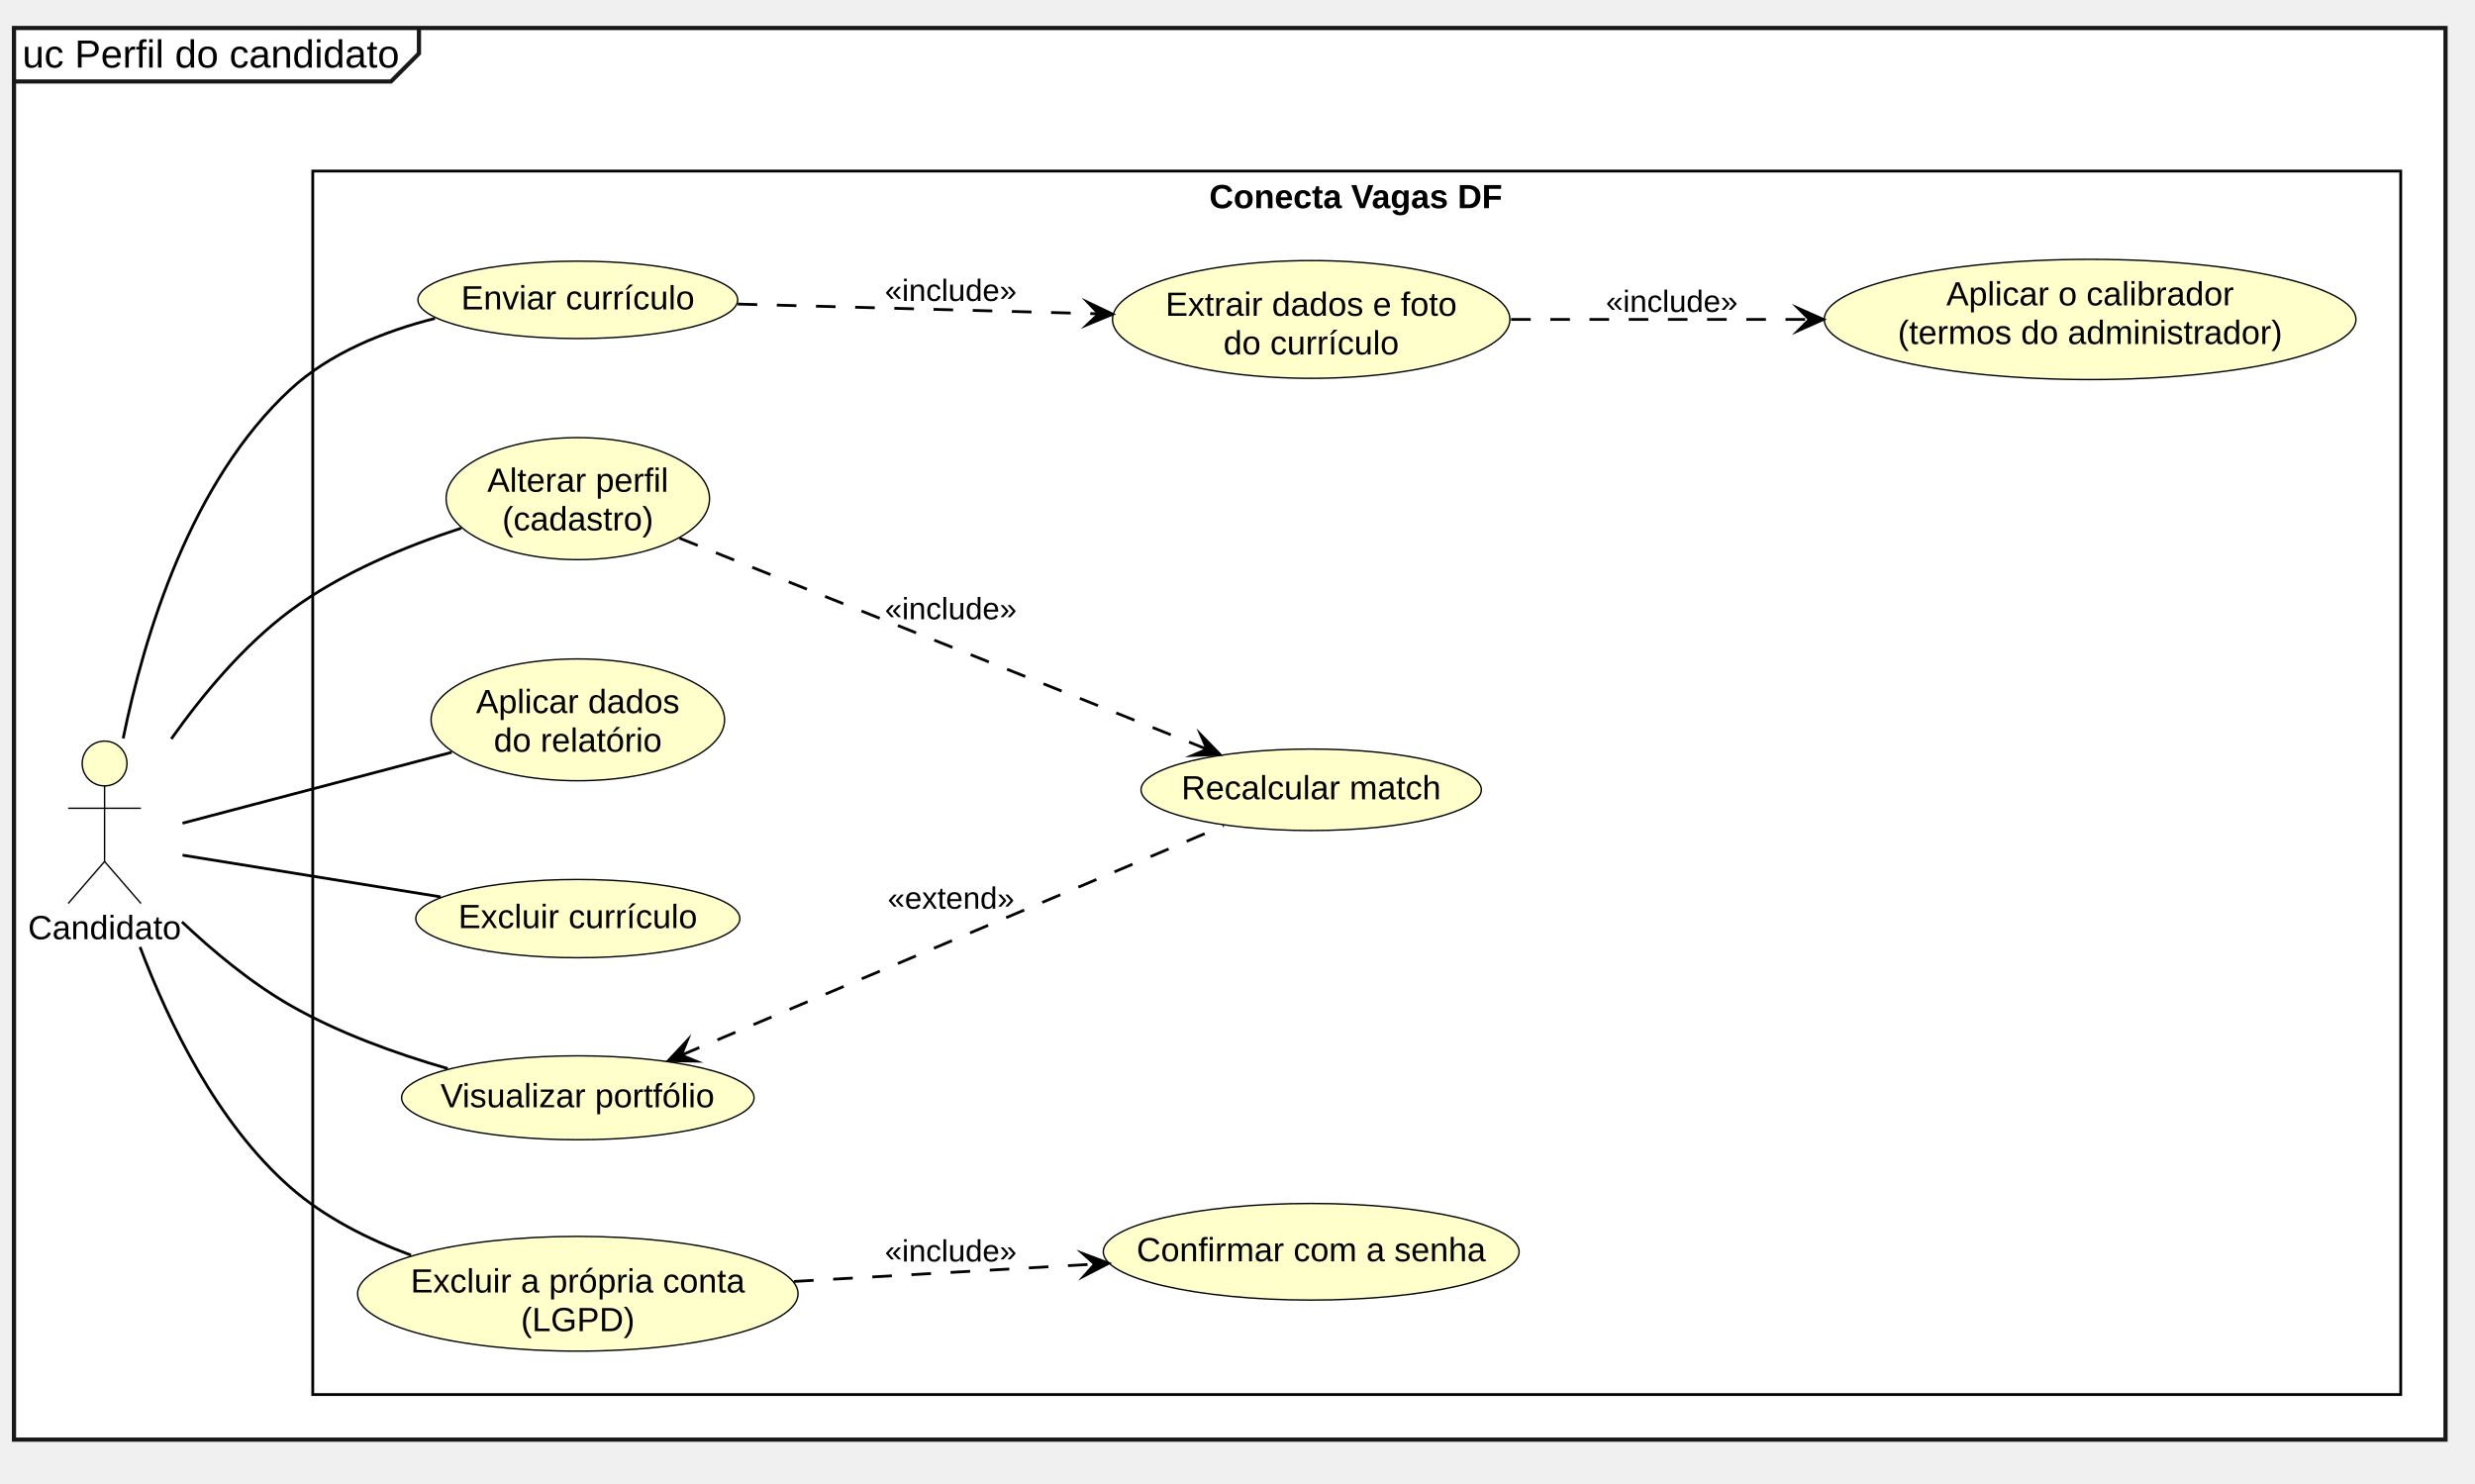
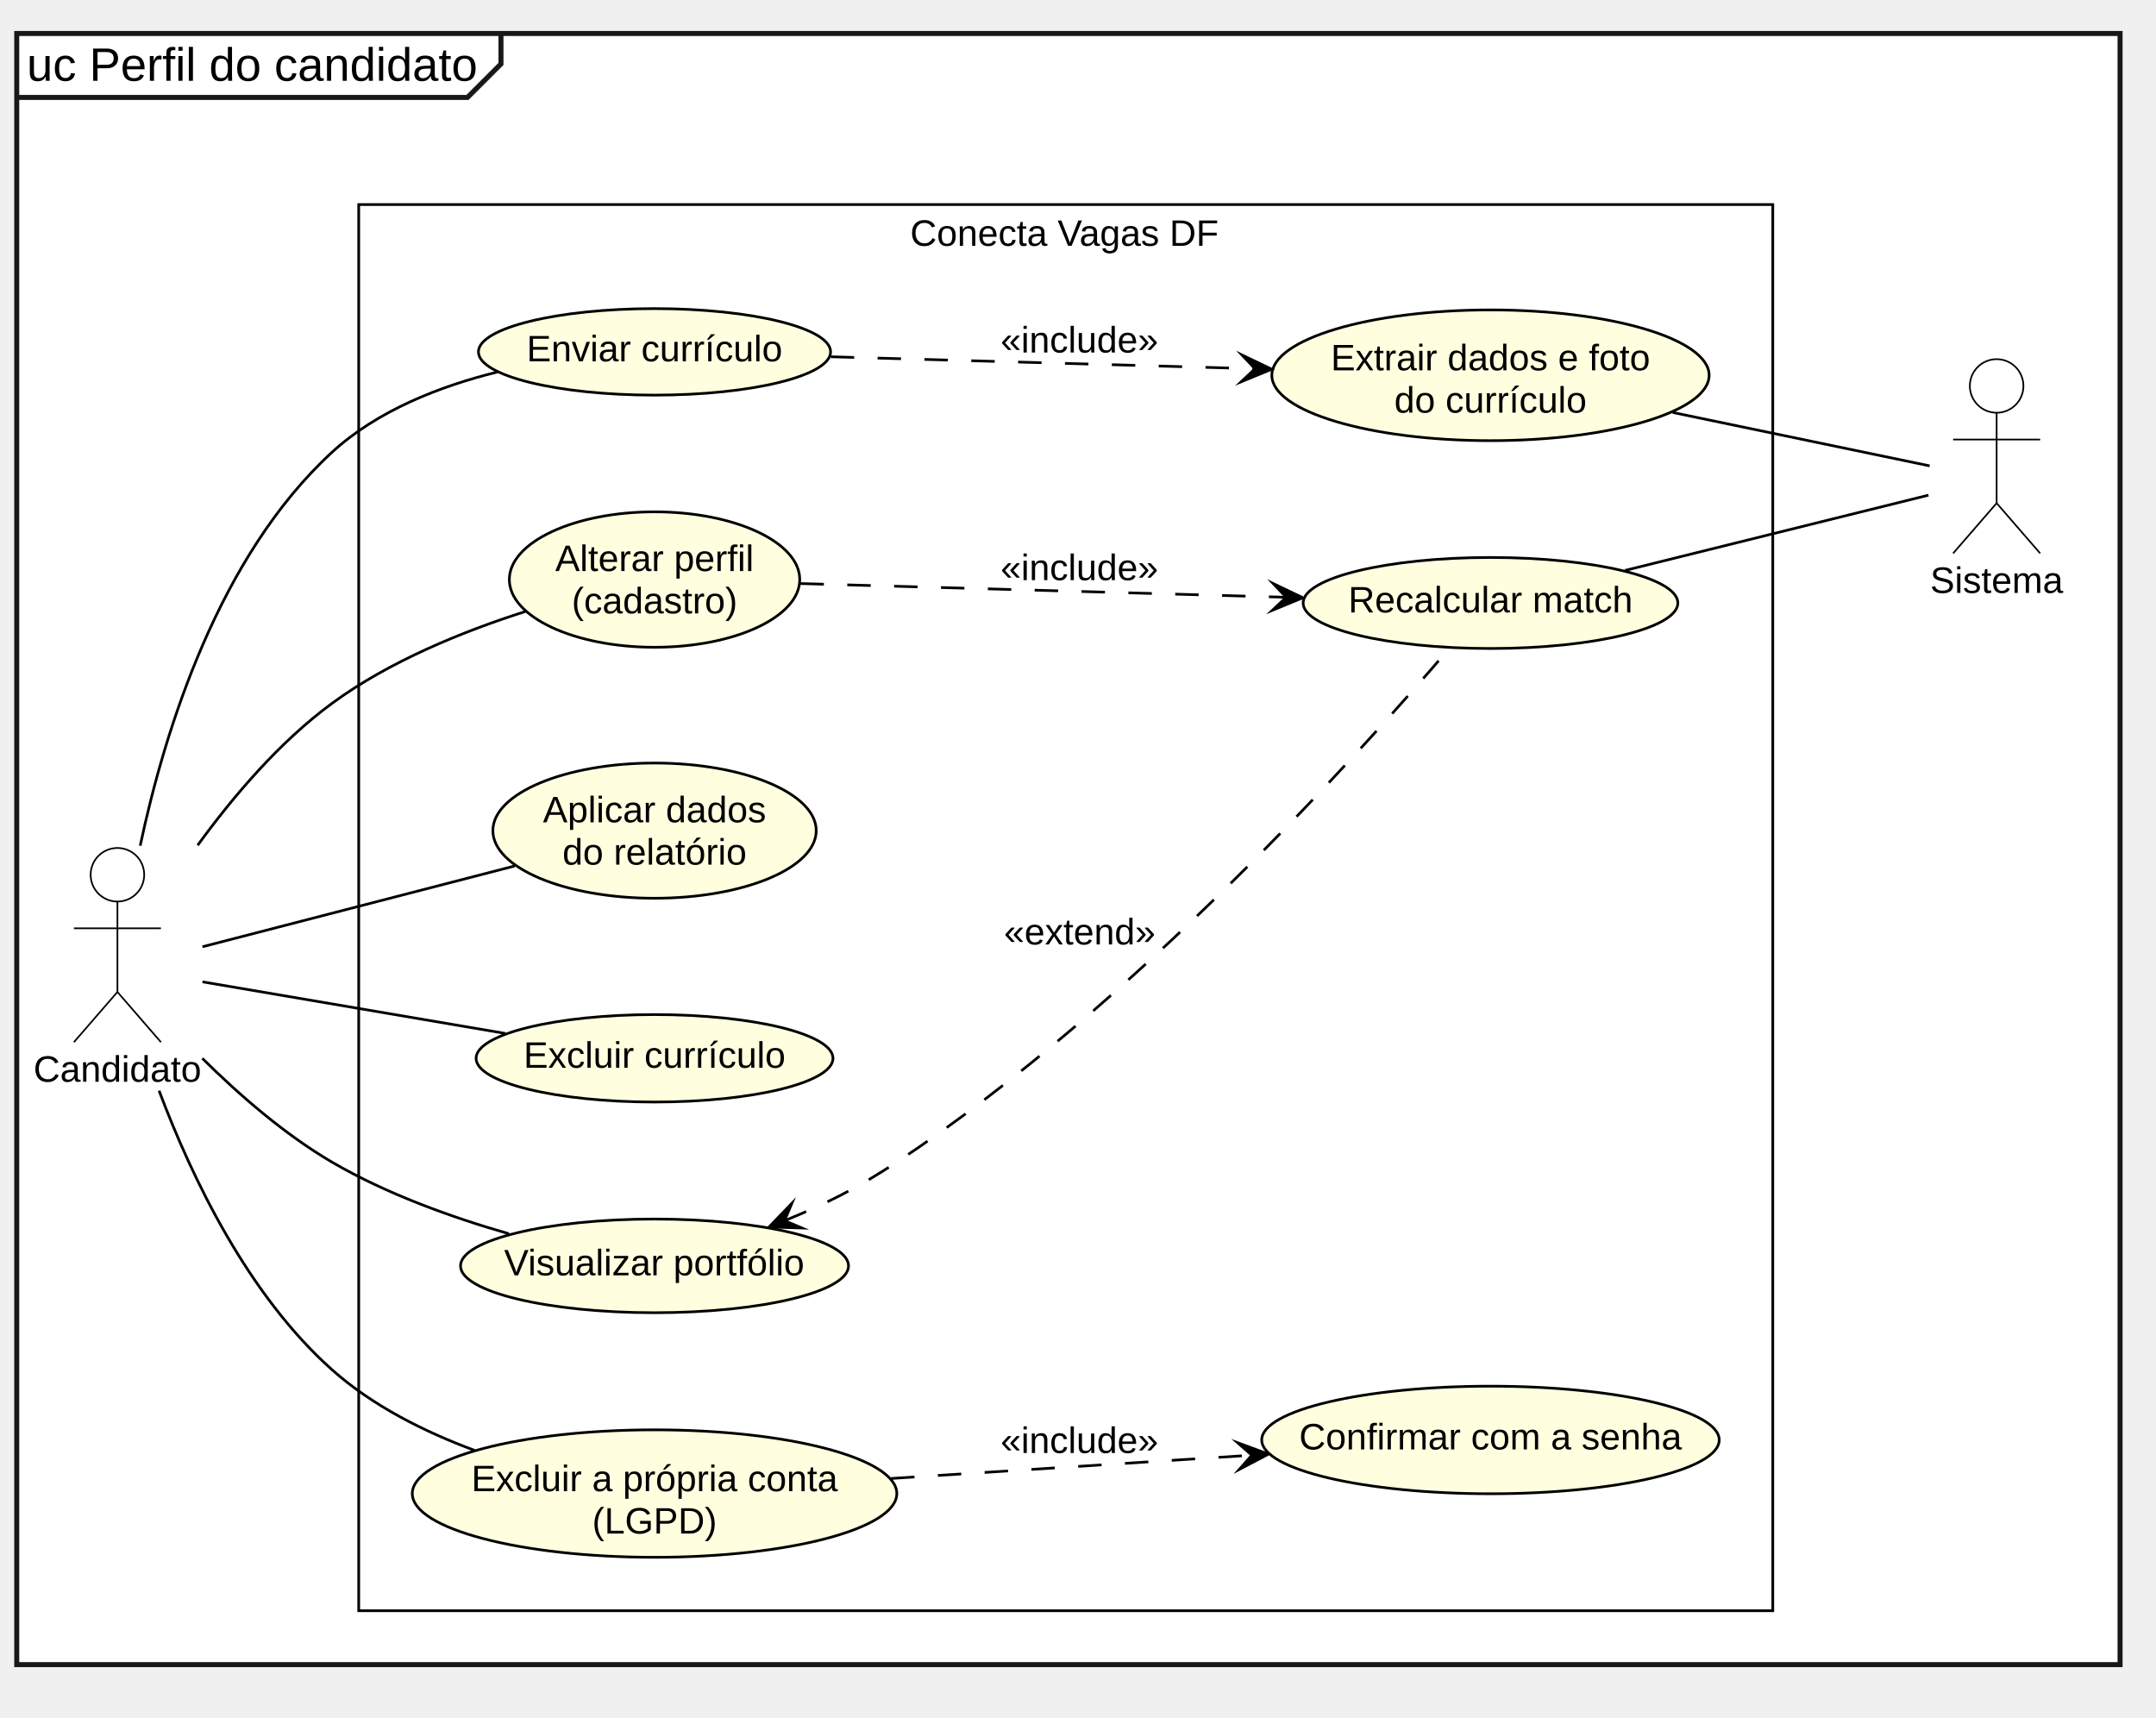
- <svg xmlns="http://www.w3.org/2000/svg" version="1.1" data-diagram-type="DESCRIPTION" style="width:884px;height:530px;background:#FFFFFF;" width="884px" height="530px" viewBox="0 0 884 530" zoomAndPan="magnify" preserveAspectRatio="none" contentStyleType="text/css">
+ <svg xmlns="http://www.w3.org/2000/svg" version="1.1" data-diagram-type="DESCRIPTION" style="width:644px;height:513px;background:#FFFFFF;" width="644px" height="513px" viewBox="0 0 644 513" zoomAndPan="magnify" preserveAspectRatio="none" contentStyleType="text/css">
  <defs />
  <g font-family="sans-serif" lengthAdjust="spacing">
-     <rect x="5" y="10" width="868.47" height="504.197" fill="#FFF" style="stroke:#181818;stroke-width:1.5;" />
+     <rect x="5" y="10" width="628.265" height="487.197" fill="#FFF" style="stroke:#181818;stroke-width:1.5;" />
    <path d="M149.641,10 L149.641,19.099 L139.641,29.099 L5,29.099" style="stroke:#181818;stroke-width:1.5;" fill="none" />
    <text x="8" y="24.132" fill="#000" font-size="14" textLength="134.641" font-family="Arial">uc Perfil do candidato</text>
    <g class="cluster" data-qualified-name="Conecta Vagas DF" id="ent0002" data-source-line="5">
-       <rect x="111.71" y="61.099" width="745.76" height="437" fill="#FFF" style="stroke:#000;stroke-width:1;" />
-       <text x="431.908" y="74.354" fill="#000" font-size="12" textLength="105.363" font-weight="700" font-family="Arial">Conecta Vagas DF</text>
+       <rect x="107.15" y="61.099" width="422.38" height="420" fill="#FFF" style="stroke:#000;stroke-width:0.8;" />
+       <text x="271.872" y="73.417" fill="#000" font-size="11" textLength="92.936" font-family="Arial">Conecta Vagas DF</text>
    </g>
    <g class="entity" data-qualified-name="Conecta Vagas DF.EC" id="ent0003" data-source-line="6">
-       <ellipse cx="206.385" cy="107.1" rx="57.105" ry="13.821" fill="#FFC" style="stroke:#000;stroke-width:0.5;" />
-       <text x="164.704" y="110.499" fill="#000" font-size="12" textLength="83.361" font-family="Arial">Enviar currículo</text>
+       <ellipse cx="195.506" cy="105.098" rx="52.596" ry="12.919" fill="#FFFFE0" style="stroke:#000;stroke-width:0.8;" />
+       <text x="157.299" y="107.922" fill="#000" font-size="11" textLength="76.415" font-family="Arial">Enviar currículo</text>
    </g>
    <g class="entity" data-qualified-name="Conecta Vagas DF.EX" id="ent0004" data-source-line="7">
-       <ellipse cx="468.324" cy="114.096" rx="70.974" ry="21.028" fill="#FFC" style="stroke:#000;stroke-width:0.5;" />
-       <text x="416.295" y="112.794" fill="#000" font-size="12" textLength="104.057" font-family="Arial">Extrair dados e foto</text>
-       <text x="436.976" y="126.593" fill="#000" font-size="12" textLength="62.695" font-family="Arial">do currículo</text>
+       <ellipse cx="445.209" cy="112.094" rx="65.309" ry="19.525" fill="#FFFFE0" style="stroke:#000;stroke-width:0.8;" />
+       <text x="397.516" y="110.608" fill="#000" font-size="11" textLength="95.385" font-family="Arial">Extrair dados e foto</text>
+       <text x="416.474" y="123.257" fill="#000" font-size="11" textLength="57.471" font-family="Arial">do currículo</text>
    </g>
    <g class="entity" data-qualified-name="Conecta Vagas DF.AP" id="ent0005" data-source-line="8">
-       <ellipse cx="206.384" cy="178.099" rx="47.044" ry="21.791" fill="#FFC" style="stroke:#000;stroke-width:0.5;" />
-       <text x="174.041" y="175.643" fill="#000" font-size="12" textLength="64.688" font-family="Arial">Alterar perfil</text>
-       <text x="179.376" y="189.442" fill="#000" font-size="12" textLength="54.018" font-family="Arial">(cadastro)</text>
+       <ellipse cx="195.514" cy="173.103" rx="43.374" ry="20.225" fill="#FFFFE0" style="stroke:#000;stroke-width:0.8;" />
+       <text x="165.866" y="170.561" fill="#000" font-size="11" textLength="59.297" font-family="Arial">Alterar perfil</text>
+       <text x="170.756" y="183.209" fill="#000" font-size="11" textLength="49.516" font-family="Arial">(cadastro)</text>
    </g>
    <g class="entity" data-qualified-name="Conecta Vagas DF.AR" id="ent0006" data-source-line="9">
-       <ellipse cx="206.38" cy="257.103" rx="52.41" ry="21.754" fill="#FFC" style="stroke:#000;stroke-width:0.5;" />
-       <text x="170.026" y="254.701" fill="#000" font-size="12" textLength="72.709" font-family="Arial">Aplicar dados</text>
-       <text x="176.363" y="268.5" fill="#000" font-size="12" textLength="60.035" font-family="Arial">do relatório</text>
+       <ellipse cx="195.513" cy="248.1" rx="48.293" ry="20.191" fill="#FFFFE0" style="stroke:#000;stroke-width:0.8;" />
+       <text x="162.188" y="245.606" fill="#000" font-size="11" textLength="66.65" font-family="Arial">Aplicar dados</text>
+       <text x="167.997" y="258.255" fill="#000" font-size="11" textLength="55.032" font-family="Arial">do relatório</text>
    </g>
    <g class="entity" data-qualified-name="Conecta Vagas DF.XC" id="ent0007" data-source-line="10">
-       <ellipse cx="206.376" cy="328.094" rx="57.876" ry="13.975" fill="#FFC" style="stroke:#000;stroke-width:0.5;" />
-       <text x="163.699" y="331.493" fill="#000" font-size="12" textLength="85.354" font-family="Arial">Excluir currículo</text>
+       <ellipse cx="195.513" cy="316.099" rx="53.303" ry="13.061" fill="#FFFFE0" style="stroke:#000;stroke-width:0.8;" />
+       <text x="156.392" y="318.924" fill="#000" font-size="11" textLength="78.241" font-family="Arial">Excluir currículo</text>
    </g>
    <g class="entity" data-qualified-name="Conecta Vagas DF.VP" id="ent0008" data-source-line="11">
-       <ellipse cx="206.384" cy="392.097" rx="62.944" ry="14.989" fill="#FFC" style="stroke:#000;stroke-width:0.5;" />
-       <text x="157.361" y="395.497" fill="#000" font-size="12" textLength="98.045" font-family="Arial">Visualizar portfólio</text>
+       <ellipse cx="195.508" cy="378.098" rx="57.948" ry="13.99" fill="#FFFFE0" style="stroke:#000;stroke-width:0.8;" />
+       <text x="150.571" y="380.923" fill="#000" font-size="11" textLength="89.875" font-family="Arial">Visualizar portfólio</text>
    </g>
    <g class="entity" data-qualified-name="Conecta Vagas DF.RM" id="ent0009" data-source-line="12">
-       <ellipse cx="468.319" cy="282.094" rx="60.779" ry="14.556" fill="#FFC" style="stroke:#000;stroke-width:0.5;" />
-       <text x="421.969" y="285.494" fill="#000" font-size="12" textLength="92.701" font-family="Arial">Recalcular match</text>
+       <ellipse cx="445.214" cy="180.101" rx="55.964" ry="13.593" fill="#FFFFE0" style="stroke:#000;stroke-width:0.8;" />
+       <text x="402.726" y="182.926" fill="#000" font-size="11" textLength="84.976" font-family="Arial">Recalcular match</text>
    </g>
-     <g class="entity" data-qualified-name="Conecta Vagas DF.CB" id="ent0010" data-source-line="13">
-       <ellipse cx="746.523" cy="114.099" rx="94.943" ry="21.47" fill="#FFC" style="stroke:#000;stroke-width:0.5;" />
-       <text x="695.165" y="109.078" fill="#000" font-size="12" textLength="102.715" font-family="Arial">Aplicar o calibrador</text>
-       <text x="677.833" y="122.876" fill="#000" font-size="12" textLength="137.379" font-family="Arial">(termos do administrador)</text>
+     <g class="entity" data-qualified-name="Conecta Vagas DF.XA" id="ent0010" data-source-line="13">
+       <ellipse cx="195.515" cy="446.103" rx="72.365" ry="19.034" fill="#FFFFE0" style="stroke:#000;stroke-width:0.8;" />
+       <text x="140.794" y="445.398" fill="#000" font-size="11" textLength="109.441" font-family="Arial">Excluir a própria conta</text>
+       <text x="176.875" y="458.047" fill="#000" font-size="11" textLength="37.281" font-family="Arial">(LGPD)</text>
    </g>
-     <g class="entity" data-qualified-name="Conecta Vagas DF.XA" id="ent0011" data-source-line="14">
-       <ellipse cx="206.381" cy="462.1" rx="78.671" ry="20.492" fill="#FFC" style="stroke:#000;stroke-width:0.5;" />
-       <text x="146.686" y="461.65" fill="#000" font-size="12" textLength="119.391" font-family="Arial">Excluir a própria conta</text>
-       <text x="186.046" y="475.449" fill="#000" font-size="12" textLength="40.67" font-family="Arial">(LGPD)</text>
-     </g>
-     <g class="entity" data-qualified-name="Conecta Vagas DF.CS" id="ent0012" data-source-line="15">
-       <ellipse cx="468.324" cy="447.102" rx="74.264" ry="17.253" fill="#FFC" style="stroke:#000;stroke-width:0.5;" />
-       <text x="405.966" y="450.501" fill="#000" font-size="12" textLength="124.717" font-family="Arial">Confirmar com a senha</text>
+     <g class="entity" data-qualified-name="Conecta Vagas DF.CS" id="ent0011" data-source-line="14">
+       <ellipse cx="445.206" cy="430.094" rx="68.326" ry="16.065" fill="#FFFFE0" style="stroke:#000;stroke-width:0.8;" />
+       <text x="388.044" y="432.918" fill="#000" font-size="11" textLength="114.324" font-family="Arial">Confirmar com a senha</text>
    </g>
    <g class="entity" data-qualified-name="C" id="ent0001" data-source-line="4">
-       <ellipse cx="37.354" cy="272.699" rx="8" ry="8" fill="#FFC" style="stroke:#000;stroke-width:0.5;" />
-       <path d="M37.354,280.699 L37.354,307.699 M24.354,288.699 L50.354,288.699 M37.354,307.699 L24.354,322.699 M37.354,307.699 L50.354,322.699" style="stroke:#000;stroke-width:0.5;" fill="none" />
-       <text x="10" y="335.454" fill="#000" font-size="12" textLength="54.709" font-family="Arial">Candidato</text>
+       <ellipse cx="35.075" cy="261.279" rx="8" ry="8" fill="#FFF" style="stroke:#000;stroke-width:0.5;" />
+       <path d="M35.075,269.279 L35.075,296.279 M22.075,277.279 L48.075,277.279 M35.075,296.279 L22.075,311.279 M35.075,296.279 L48.075,311.279" style="stroke:#000;stroke-width:0.5;" fill="none" />
+       <text x="10" y="323.097" fill="#000" font-size="11" textLength="50.15" font-family="Arial">Candidato</text>
    </g>
-     <g class="link" data-entity-1="ent0001" data-entity-2="ent0003" id="lnk13" data-source-line="17" data-link-type="association">
-       <path d="M44,263.739 C51.46,227.079 68.08,172.039 103.71,139.099 C117.84,126.039 137.27,118.309 155.36,113.729" style="stroke:#000;stroke-width:1;" fill="none" id="C-EC" />
+     <g class="entity" data-qualified-name="SI" id="ent0022" data-source-line="26">
+       <ellipse cx="596.398" cy="115.279" rx="8" ry="8" fill="#FFF" style="stroke:#000;stroke-width:0.5;" />
+       <path d="M596.398,123.279 L596.398,150.279 M583.398,131.279 L609.398,131.279 M596.398,150.279 L583.398,165.279 M596.398,150.279 L609.398,165.279" style="stroke:#000;stroke-width:0.5;" fill="none" />
+       <text x="576.53" y="177.097" fill="#000" font-size="11" textLength="39.735" font-family="Arial">Sistema</text>
    </g>
-     <g class="link" data-entity-1="ent0001" data-entity-2="ent0005" id="lnk14" data-source-line="18" data-link-type="association">
-       <path d="M61.18,263.909 C72.39,248.089 87.08,230.469 103.71,218.099 C121.82,204.629 145.07,195.039 164.76,188.639" style="stroke:#000;stroke-width:1;" fill="none" id="C-AP" />
+     <g class="link" data-entity-1="ent0001" data-entity-2="ent0003" id="lnk12" data-source-line="16" data-link-type="association">
+       <path d="M41.88,252.589 C49.29,217.739 65.44,166.089 99.15,135.099 C112.69,122.649 131.37,115.359 148.61,111.099" style="stroke:#000;stroke-width:0.8;" fill="none" id="C-EC" />
    </g>
-     <g class="link" data-entity-1="ent0001" data-entity-2="ent0006" id="lnk15" data-source-line="19" data-link-type="association">
-       <path d="M65.19,294.029 C91.1,287.199 130.8,276.749 161.34,268.699" style="stroke:#000;stroke-width:1;" fill="none" id="C-AR" />
+     <g class="link" data-entity-1="ent0001" data-entity-2="ent0005" id="lnk13" data-source-line="17" data-link-type="association">
+       <path d="M59.04,252.479 C69.76,237.719 83.59,221.529 99.15,210.099 C116.32,197.479 138.35,188.569 156.91,182.649" style="stroke:#000;stroke-width:0.8;" fill="none" id="C-AP" />
    </g>
-     <g class="link" data-entity-1="ent0001" data-entity-2="ent0007" id="lnk16" data-source-line="20" data-link-type="association">
-       <path d="M65.19,305.439 C90,309.449 127.43,315.499 157.38,320.339" style="stroke:#000;stroke-width:1;" fill="none" id="C-XC" />
+     <g class="link" data-entity-1="ent0001" data-entity-2="ent0006" id="lnk14" data-source-line="18" data-link-type="association">
+       <path d="M60.48,282.779 C85.31,276.359 124.22,266.289 153.74,258.649" style="stroke:#000;stroke-width:0.8;" fill="none" id="C-AR" />
    </g>
-     <g class="link" data-entity-1="ent0001" data-entity-2="ent0008" id="lnk17" data-source-line="21" data-link-type="association">
-       <path d="M65,329.279 C76.15,339.799 89.75,351.109 103.71,359.099 C121.02,369.009 141.72,376.419 159.91,381.669" style="stroke:#000;stroke-width:1;" fill="none" id="C-VP" />
+     <g class="link" data-entity-1="ent0001" data-entity-2="ent0007" id="lnk15" data-source-line="19" data-link-type="association">
+       <path d="M60.48,293.259 C84.53,297.359 121.79,303.709 150.92,308.669" style="stroke:#000;stroke-width:0.8;" fill="none" id="C-XC" />
    </g>
-     <g class="link" data-entity-1="ent0001" data-entity-2="ent0011" id="lnk18" data-source-line="22" data-link-type="association">
-       <path d="M50.01,338.229 C60.25,365.339 77.62,401.219 103.71,424.099 C115.96,434.849 131.54,442.669 146.8,448.319" style="stroke:#000;stroke-width:1;" fill="none" id="C-XA" />
+     <g class="link" data-entity-1="ent0001" data-entity-2="ent0008" id="lnk16" data-source-line="20" data-link-type="association">
+       <path d="M60.44,316.119 C71.39,326.969 85.02,338.839 99.15,347.099 C115.38,356.589 134.89,363.589 152.02,368.509" style="stroke:#000;stroke-width:0.8;" fill="none" id="C-VP" />
    </g>
-     <g class="link" data-entity-1="ent0003" data-entity-2="ent0004" id="lnk19" data-source-line="23" data-link-type="dependency">
-       <path d="M263.46,108.609 C302.71,109.669 350.432,110.954 392.422,112.084" style="stroke:#000;stroke-width:1;stroke-dasharray:7,7;" fill="none" id="EC-to-EX" />
-       <polygon points="397.42,112.219,388.531,107.978,392.422,112.084,388.316,115.975,397.42,112.219" fill="#000" style="stroke:#000;stroke-width:1;stroke-linejoin:miter;stroke-miterlimit:10;" />
-       <text x="316.05" y="107.497" fill="#000" font-size="11" textLength="47.094" font-family="Arial">«include»</text>
+     <g class="link" data-entity-1="ent0001" data-entity-2="ent0010" id="lnk17" data-source-line="21" data-link-type="association">
+       <path d="M47.52,325.779 C57.42,352.119 74.12,386.769 99.15,409.099 C111.21,419.859 126.74,427.639 141.76,433.209" style="stroke:#000;stroke-width:0.8;" fill="none" id="C-XA" />
    </g>
-     <g class="link" data-entity-1="ent0005" data-entity-2="ent0009" id="lnk20" data-source-line="24" data-link-type="dependency">
-       <path d="M242.71,192.229 C293.65,212.619 382.318,248.092 431.088,267.602" style="stroke:#000;stroke-width:1;stroke-dasharray:7,7;" fill="none" id="AP-to-RM" />
-       <polygon points="435.73,269.459,428.86,262.402,431.088,267.602,425.888,269.83,435.73,269.459" fill="#000" style="stroke:#000;stroke-width:1;stroke-linejoin:miter;stroke-miterlimit:10;" />
-       <text x="316.05" y="221.187" fill="#000" font-size="11" textLength="47.094" font-family="Arial">«include»</text>
+     <g class="link" data-entity-1="ent0003" data-entity-2="ent0004" id="lnk18" data-source-line="22" data-link-type="dependency">
+       <path d="M248.14,106.559 C286.42,107.639 333.852,108.977 374.862,110.137" style="stroke:#000;stroke-width:0.8;stroke-dasharray:7,7;" fill="none" id="EC-to-EX" />
+       <polygon points="379.86,110.279,370.977,106.026,374.862,110.137,370.751,114.023,379.86,110.279" fill="#000" style="stroke:#000;stroke-width:0.8;stroke-linejoin:miter;stroke-miterlimit:10;" />
+       <text x="298.88" y="105.287" fill="#000" font-size="11" textLength="47.094" font-family="Arial">«include»</text>
    </g>
-     <g class="link" data-entity-1="ent0004" data-entity-2="ent0010" id="lnk21" data-source-line="25" data-link-type="dependency">
-       <path d="M539.73,114.099 C573.61,114.099 609.72,114.099 646.26,114.099" style="stroke:#000;stroke-width:1;stroke-dasharray:7,7;" fill="none" id="EX-to-CB" />
-       <polygon points="651.26,114.099,642.26,110.099,646.26,114.099,642.26,118.099,651.26,114.099" fill="#000" style="stroke:#000;stroke-width:1;stroke-linejoin:miter;stroke-miterlimit:10;" />
-       <text x="573.58" y="111.417" fill="#000" font-size="11" textLength="47.094" font-family="Arial">«include»</text>
+     <g class="link" data-entity-1="ent0005" data-entity-2="ent0009" id="lnk19" data-source-line="23" data-link-type="dependency">
+       <path d="M239.09,174.299 C280.59,175.479 338.882,177.117 384.172,178.397" style="stroke:#000;stroke-width:0.8;stroke-dasharray:7,7;" fill="none" id="AP-to-RM" />
+       <polygon points="389.17,178.539,380.287,174.286,384.172,178.397,380.061,182.283,389.17,178.539" fill="#000" style="stroke:#000;stroke-width:0.8;stroke-linejoin:miter;stroke-miterlimit:10;" />
+       <text x="298.88" y="173.287" fill="#000" font-size="11" textLength="47.094" font-family="Arial">«include»</text>
    </g>
-     <g class="link" data-entity-1="ent0008" data-entity-2="ent0009" id="lnk22" data-source-line="26" data-link-type="dependency">
-       <path d="M243.335,376.88 C293.705,355.57 387.4,315.919 437.06,294.899" style="stroke:#000;stroke-width:1;stroke-dasharray:7,7;" fill="none" id="VP-backto-RM" />
-       <polygon points="238.73,378.829,248.577,379.006,243.335,376.88,245.46,371.638,238.73,378.829" fill="#000" style="stroke:#000;stroke-width:1;stroke-linejoin:miter;stroke-miterlimit:10;" />
-       <text x="317.05" y="324.567" fill="#000" font-size="11" textLength="45.262" font-family="Arial">«extend»</text>
+     <g class="link" data-entity-1="ent0008" data-entity-2="ent0009" id="lnk20" data-source-line="24" data-link-type="dependency">
+       <path d="M234.351,364.594 C246.811,359.524 256.16,354.849 267.88,347.099 C338.58,300.369 406.96,224.069 433.08,193.439" style="stroke:#000;stroke-width:0.8;stroke-dasharray:7,7;" fill="none" id="VP-backto-RM" />
+       <polygon points="229.72,366.479,239.564,366.792,234.351,364.594,236.549,359.382,229.72,366.479" fill="#000" style="stroke:#000;stroke-width:0.8;stroke-linejoin:miter;stroke-miterlimit:10;" />
+       <text x="299.88" y="282.097" fill="#000" font-size="11" textLength="45.262" font-family="Arial">«extend»</text>
    </g>
-     <g class="link" data-entity-1="ent0011" data-entity-2="ent0012" id="lnk23" data-source-line="27" data-link-type="dependency">
-       <path d="M283.61,457.699 C319.12,455.649 356.118,453.516 390.988,451.506" style="stroke:#000;stroke-width:1;stroke-dasharray:7,7;" fill="none" id="XA-to-CS" />
-       <polygon points="395.98,451.219,386.765,447.743,390.988,451.506,387.225,455.73,395.98,451.219" fill="#000" style="stroke:#000;stroke-width:1;stroke-linejoin:miter;stroke-miterlimit:10;" />
-       <text x="316.05" y="450.577" fill="#000" font-size="11" textLength="47.094" font-family="Arial">«include»</text>
+     <g class="link" data-entity-1="ent0010" data-entity-2="ent0011" id="lnk21" data-source-line="25" data-link-type="dependency">
+       <path d="M266.17,441.599 C301.51,439.319 339.2,436.881 373.91,434.641" style="stroke:#000;stroke-width:0.8;stroke-dasharray:7,7;" fill="none" id="XA-to-CS" />
+       <polygon points="378.9,434.319,369.661,430.907,373.91,434.641,370.176,438.89,378.9,434.319" fill="#000" style="stroke:#000;stroke-width:0.8;stroke-linejoin:miter;stroke-miterlimit:10;" />
+       <text x="298.88" y="433.987" fill="#000" font-size="11" textLength="47.094" font-family="Arial">«include»</text>
+     </g>
+     <g class="link" data-entity-1="ent0004" data-entity-2="ent0022" id="lnk23" data-source-line="27" data-link-type="association">
+       <path d="M499.65,123.199 C526.4,128.759 557.12,135.149 576.39,139.149" style="stroke:#000;stroke-width:0.8;" fill="none" id="EX-SI" />
+     </g>
+     <g class="link" data-entity-1="ent0009" data-entity-2="ent0022" id="lnk24" data-source-line="28" data-link-type="association">
+       <path d="M485.4,170.379 C514.59,163.139 553.17,153.569 576.03,147.899" style="stroke:#000;stroke-width:0.8;" fill="none" id="RM-SI" />
    </g>
  </g>
</svg>
